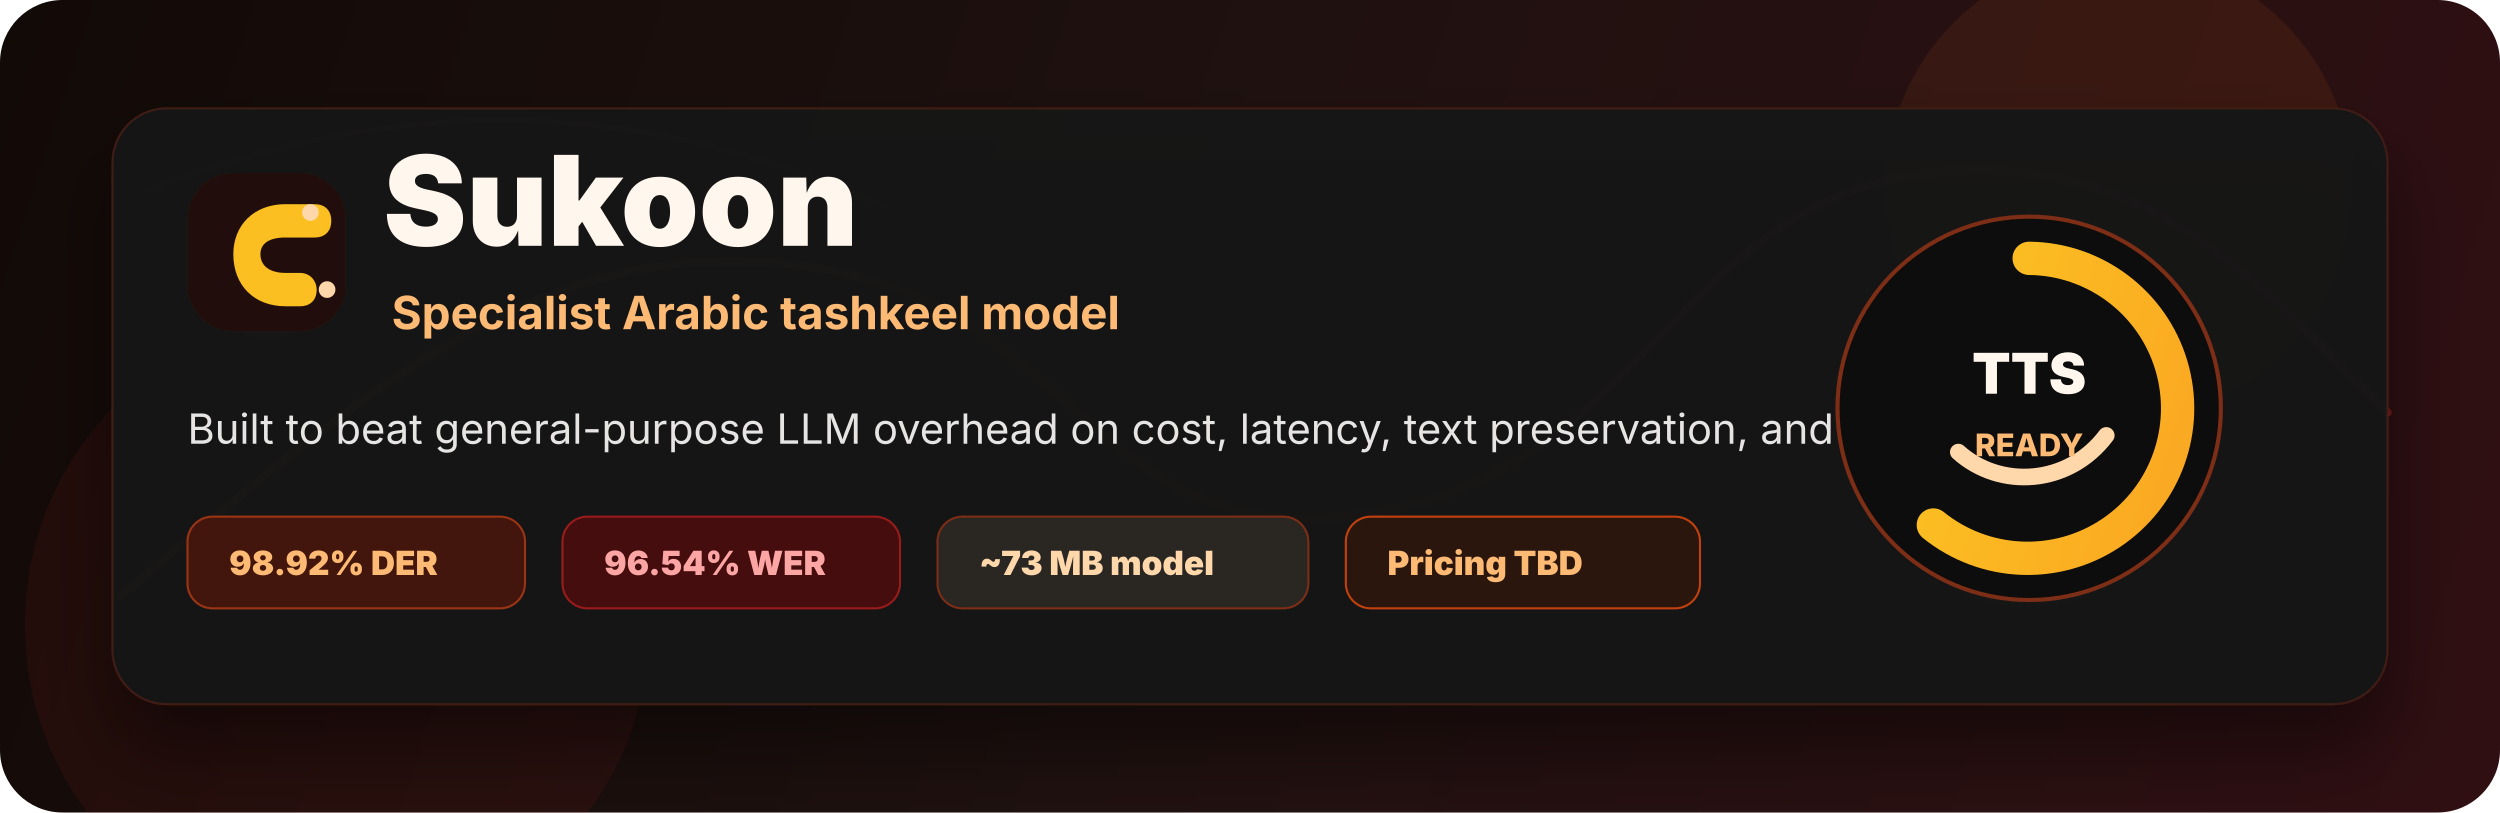
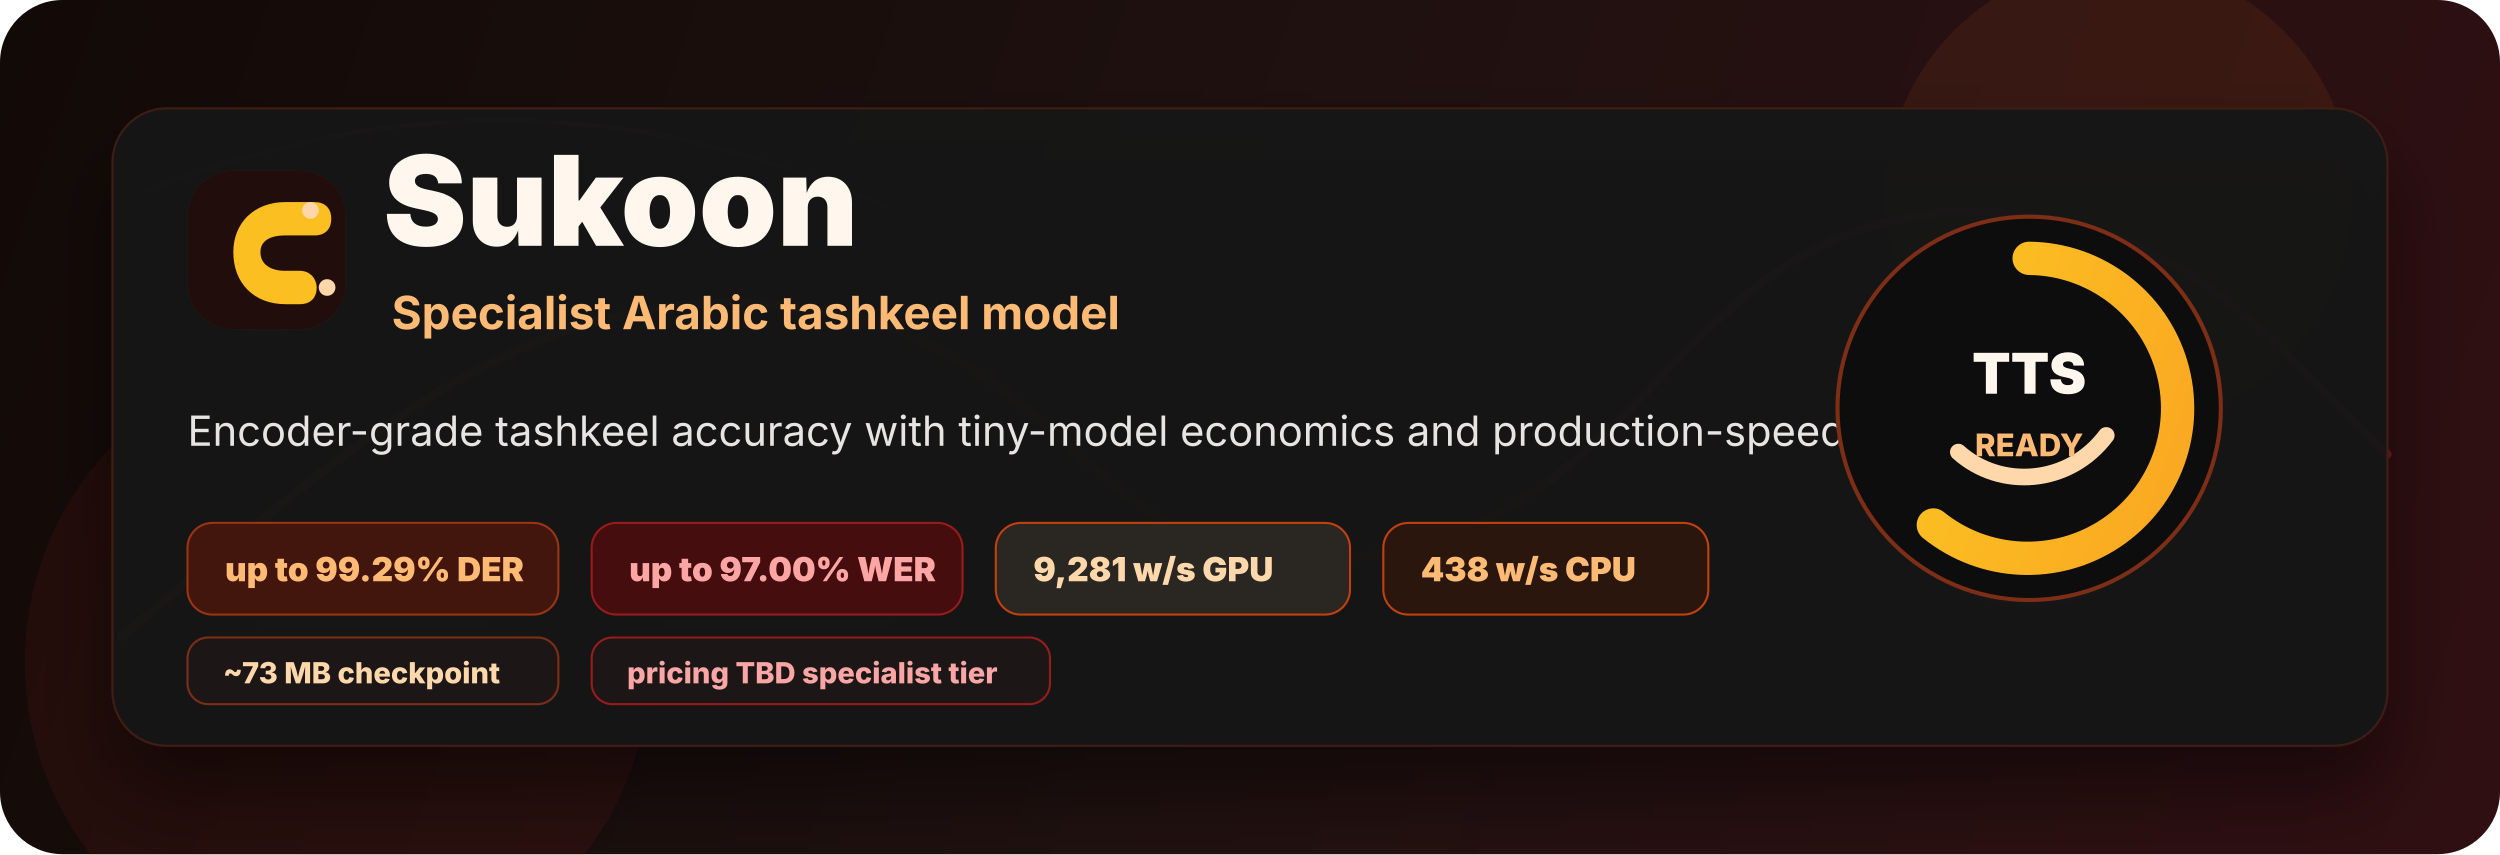
- <svg xmlns="http://www.w3.org/2000/svg" width="1200" height="390" viewBox="0 0 1200 390" fill="none" role="img" aria-labelledby="title desc">
+ <svg xmlns="http://www.w3.org/2000/svg" width="1200" height="410" viewBox="0 0 1200 410" fill="none" role="img" aria-labelledby="title desc">
  <defs>
-     <linearGradient id="bg" x1="0" y1="0" x2="1200" y2="390" gradientUnits="userSpaceOnUse">
+     <linearGradient id="bg" x1="0" y1="0" x2="1200" y2="410" gradientUnits="userSpaceOnUse">
      <stop stop-color="#120A07" />
-       <stop offset="0.48" stop-color="#1F1110" />
+       <stop offset="0.5" stop-color="#1F1110" />
      <stop offset="1" stop-color="#300F12" />
    </linearGradient>
    <linearGradient id="hot" x1="80" y1="49" x2="1018" y2="354" gradientUnits="userSpaceOnUse">
      <stop stop-color="#FBBF24" />
      <stop offset="0.43" stop-color="#F97316" />
      <stop offset="1" stop-color="#DC2626" />
    </linearGradient>
    <filter id="shadow" x="-20%" y="-20%" width="140%" height="140%">
      <feDropShadow dx="0" dy="22" stdDeviation="18" flood-color="#000000" flood-opacity="0.45" />
    </filter>
  </defs>
-   <rect width="1200" height="390" rx="30" fill="url(#bg)" />
-   <path d="M58 286C176 187 262 107 394 129C519 150 525 265 654 247C794 228 803 90 937 82C1044 76 1096 151 1146 198" stroke="url(#hot)" stroke-width="4" stroke-linecap="round" opacity="0.42" />
+   <rect width="1200" height="410" rx="30" fill="url(#bg)" />
+   <path d="M58 306C176 207 262 127 394 149C519 170 525 285 654 267C794 248 803 110 937 102C1044 96 1096 171 1146 218" stroke="url(#hot)" stroke-width="4" stroke-linecap="round" opacity="0.42" />
  <path d="M69 92C201 41 313 50 425 99" stroke="#FB923C" stroke-width="2" stroke-linecap="round" opacity="0.22" />
-   <circle cx="1017" cy="90" r="112" fill="#F97316" opacity="0.08" />
-   <circle cx="162" cy="300" r="150" fill="#DC2626" opacity="0.08" />
+   <circle cx="1017" cy="94" r="112" fill="#F97316" opacity="0.08" />
+   <circle cx="162" cy="318" r="150" fill="#DC2626" opacity="0.08" />
  <g filter="url(#shadow)">
-     <rect x="54" y="52" width="1092" height="286" rx="26" fill="#171717" fill-opacity="0.96" stroke="#3F1D16" />
-     <g transform="translate(90 83)">
+     <rect x="54" y="52" width="1092" height="306" rx="26" fill="#171717" fill-opacity="0.96" stroke="#3F1D16" />
+     <g transform="translate(90 82)">
      <rect width="76" height="76" rx="22" fill="#24110C" />
      <path d="M22 39C22 25 32 15 47 15H61C66 15 69 18 69 23C69 28 66 31 61 31H47C39 31 35 34 35 39C35 45 40 48 47 48H54C59 48 62 52 62 56C62 61 59 64 54 64H47C32 64 22 54 22 39Z" fill="url(#hot)" />
      <circle cx="59" cy="19" r="4" fill="#FED7AA" />
      <circle cx="67" cy="56" r="4" fill="#FED7AA" />
    </g>
    <text x="184" y="118" font-family="Inter, Segoe UI, Arial, sans-serif" font-size="60" font-weight="900" fill="#FFF7ED">Sukoon</text>
    <text x="188" y="158" font-family="Inter, Segoe UI, Arial, sans-serif" font-size="22" font-weight="700" fill="#FDBA74">Specialist Arabic tashkeel model</text>
-     <text x="90" y="213" font-family="Inter, Segoe UI, Arial, sans-serif" font-size="20" fill="#E7E5E4">Built to beat general-purpose LLM overhead on cost, latency, text preservation, and TTS readiness.</text>
-     <g transform="translate(90 248)">
-       <rect width="162" height="44" rx="12" fill="#431407" stroke="#9A3412" />
-       <text x="20" y="28" font-family="Inter, Segoe UI, Arial, sans-serif" font-size="16" font-weight="900" fill="#FDBA74">98.92% DER</text>
+     <text x="90" y="214" font-family="Inter, Segoe UI, Arial, sans-serif" font-size="20" fill="#E7E5E4">Encoder-grade tashkeel accuracy with tiny-model economics and production-speed inference.</text>
+     <g transform="translate(90 251)">
+       <rect width="178" height="44" rx="12" fill="#431407" stroke="#9A3412" />
+       <text x="18" y="28" font-family="Inter, Segoe UI, Arial, sans-serif" font-size="16" font-weight="900" fill="#FDBA74">up to 99.29% DER</text>
    </g>
-     <g transform="translate(270 248)">
-       <rect width="162" height="44" rx="12" fill="#450A0A" stroke="#991B1B" />
-       <text x="20" y="28" font-family="Inter, Segoe UI, Arial, sans-serif" font-size="16" font-weight="900" fill="#FCA5A5">96.54% WER</text>
+     <g transform="translate(284 251)">
+       <rect width="178" height="44" rx="12" fill="#450A0A" stroke="#991B1B" />
+       <text x="18" y="28" font-family="Inter, Segoe UI, Arial, sans-serif" font-size="16" font-weight="900" fill="#FCA5A5">up to 97.00% WER</text>
    </g>
-     <g transform="translate(450 248)">
-       <rect width="178" height="44" rx="12" fill="#292524" stroke="#7C2D12" />
-       <text x="20" y="28" font-family="Inter, Segoe UI, Arial, sans-serif" font-size="16" font-weight="900" fill="#FED7AA">~73 MB model</text>
+     <g transform="translate(478 251)">
+       <rect width="170" height="44" rx="12" fill="#292524" stroke="#C2410C" />
+       <text x="18" y="28" font-family="Inter, Segoe UI, Arial, sans-serif" font-size="16" font-weight="900" fill="#FED7AA">9,281 w/s GPU</text>
    </g>
-     <g transform="translate(646 248)">
-       <rect width="170" height="44" rx="12" fill="#2B170D" stroke="#C2410C" />
-       <text x="20" y="28" font-family="Inter, Segoe UI, Arial, sans-serif" font-size="16" font-weight="900" fill="#FDBA74">Pricing TBD</text>
+     <g transform="translate(664 251)">
+       <rect width="156" height="44" rx="12" fill="#2B170D" stroke="#C2410C" />
+       <text x="18" y="28" font-family="Inter, Segoe UI, Arial, sans-serif" font-size="16" font-weight="900" fill="#FDBA74">438 w/s CPU</text>
+     </g>
+     <g transform="translate(90 306)">
+       <rect width="178" height="32" rx="10" fill="#1C1917" stroke="#7C2D12" />
+       <text x="17" y="22" font-family="Inter, Segoe UI, Arial, sans-serif" font-size="14" font-weight="800" fill="#FED7AA">~73 MB checkpoint</text>
+     </g>
+     <g transform="translate(284 306)">
+       <rect width="220" height="32" rx="10" fill="#1C1917" stroke="#991B1B" />
+       <text x="17" y="22" font-family="Inter, Segoe UI, Arial, sans-serif" font-size="14" font-weight="800" fill="#FCA5A5">pricing TBD specialist tier</text>
    </g>
    <g transform="translate(866 88)">
      <circle cx="108" cy="108" r="92" fill="#09090B" stroke="#7C2D12" stroke-width="2" />
      <path d="M108 36A72 72 0 1 1 62 164" stroke="url(#hot)" stroke-width="16" stroke-linecap="round" />
      <path d="M74 129C94 147 127 145 145 121" stroke="#FED7AA" stroke-width="8" stroke-linecap="round" />
      <text x="108" y="101" text-anchor="middle" font-family="Inter, Segoe UI, Arial, sans-serif" font-size="27" font-weight="900" fill="#FFF7ED">TTS</text>
      <text x="108" y="131" text-anchor="middle" font-family="Inter, Segoe UI, Arial, sans-serif" font-size="15" font-weight="800" fill="#FDBA74">READY</text>
    </g>
  </g>
</svg>
